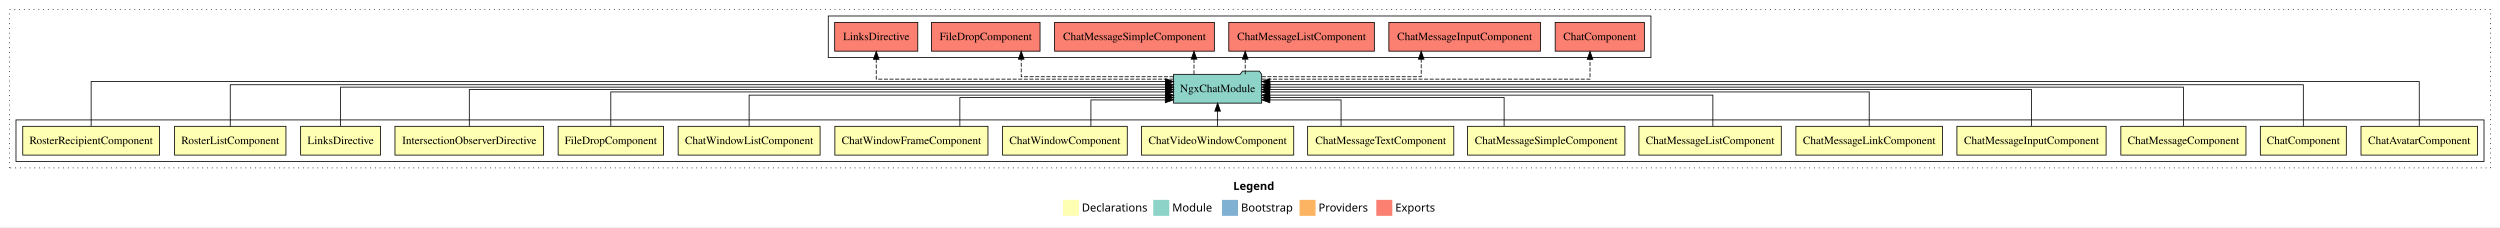
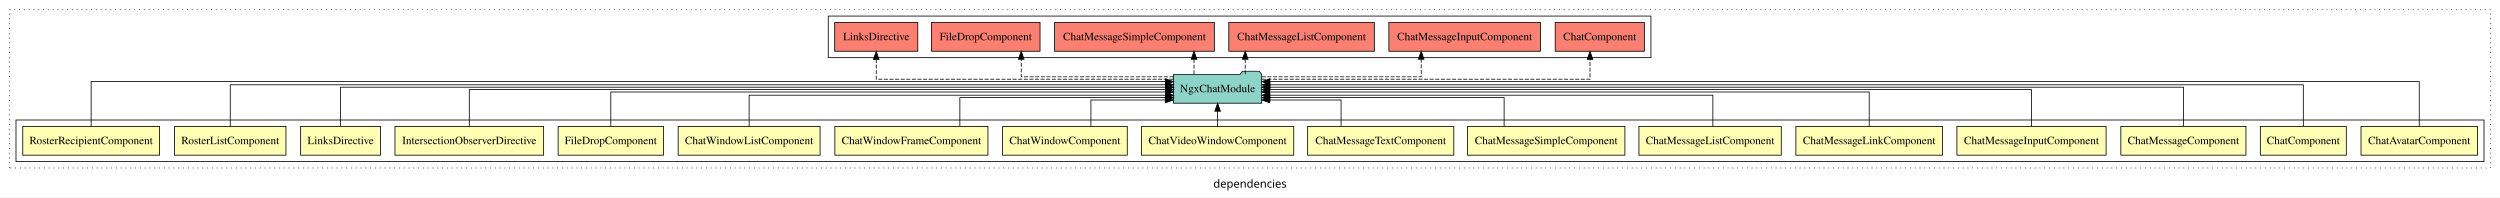
- <svg xmlns="http://www.w3.org/2000/svg" width="3127pt" height="284pt" viewBox="0.00 0.00 3127.00 284.00">
-   <g id="graph0" class="graph" transform="scale(1 1) rotate(0) translate(4 280)">
-     <polygon fill="#ffffff" stroke="transparent" points="-4,4 -4,-280 3123,-280 3123,4 -4,4" />
-     <text text-anchor="start" x="1538.509" y="-42.4" font-family="sans-serif" font-weight="bold" font-size="14.00" fill="#000000">Legend</text>
-     <polygon fill="#ffffb3" stroke="transparent" points="1325.5,-10 1325.5,-30 1345.5,-30 1345.5,-10 1325.5,-10" />
-     <text text-anchor="start" x="1349.129" y="-15.4" font-family="sans-serif" font-size="14.00" fill="#000000">  Declarations</text>
-     <polygon fill="#8dd3c7" stroke="transparent" points="1438.5,-10 1438.5,-30 1458.5,-30 1458.5,-10 1438.5,-10" />
-     <text text-anchor="start" x="1462.225" y="-15.4" font-family="sans-serif" font-size="14.00" fill="#000000">  Module</text>
-     <polygon fill="#80b1d3" stroke="transparent" points="1524.5,-10 1524.5,-30 1544.5,-30 1544.5,-10 1524.5,-10" />
-     <text text-anchor="start" x="1548.281" y="-15.4" font-family="sans-serif" font-size="14.00" fill="#000000">  Bootstrap</text>
-     <polygon fill="#fdb462" stroke="transparent" points="1621.5,-10 1621.5,-30 1641.5,-30 1641.5,-10 1621.5,-10" />
-     <text text-anchor="start" x="1645.173" y="-15.4" font-family="sans-serif" font-size="14.00" fill="#000000">  Providers</text>
-     <polygon fill="#fb8072" stroke="transparent" points="1717.5,-10 1717.5,-30 1737.5,-30 1737.5,-10 1717.5,-10" />
-     <text text-anchor="start" x="1741.226" y="-15.4" font-family="sans-serif" font-size="14.00" fill="#000000">  Exports</text>
+ <svg xmlns="http://www.w3.org/2000/svg" width="3127pt" height="247pt" viewBox="0.00 0.00 3127.00 246.80">
+   <g id="graph0" class="graph" transform="scale(1 1) rotate(0) translate(4 242.8)">
+     <polygon fill="white" stroke="transparent" points="-4,4 -4,-242.8 3123,-242.8 3123,4 -4,4" />
+     <text text-anchor="middle" x="1559.5" y="-8.2" font-family="sans-serif" font-size="14.00">dependencies</text>
    <g id="clust1" class="cluster">
-       <polygon fill="none" stroke="#000000" stroke-dasharray="1,5" points="8,-70 8,-268 3111,-268 3111,-70 8,-70" />
+       <polygon fill="none" stroke="black" stroke-dasharray="1,5" points="8,-32.8 8,-230.8 3111,-230.8 3111,-32.8 8,-32.8" />
    </g>
    <g id="clust2" class="cluster">
-       <polygon fill="none" stroke="#000000" points="16,-78 16,-130 3103,-130 3103,-78 16,-78" />
+       <polygon fill="none" stroke="black" points="16,-40.8 16,-92.8 3103,-92.8 3103,-40.8 16,-40.8" />
    </g>
    <g id="clust21" class="cluster">
-       <polygon fill="none" stroke="#000000" points="1032,-208 1032,-260 2061,-260 2061,-208 1032,-208" />
+       <polygon fill="none" stroke="black" points="1032,-170.8 1032,-222.8 2061,-222.8 2061,-170.8 1032,-170.8" />
    </g>
    <g id="node1" class="node">
-       <polygon fill="#ffffb3" stroke="#000000" points="3094.861,-122 2949.139,-122 2949.139,-86 3094.861,-86 3094.861,-122" />
-       <text text-anchor="middle" x="3022" y="-99.8" font-family="Times,serif" font-size="14.00" fill="#000000">ChatAvatarComponent</text>
+       <polygon fill="#ffffb3" stroke="black" points="3094.86,-84.8 2949.14,-84.8 2949.14,-48.8 3094.86,-48.8 3094.86,-84.8" />
+       <text text-anchor="middle" x="3022" y="-62.6" font-family="Times,serif" font-size="14.00">ChatAvatarComponent</text>
    </g>
    <g id="node18" class="node">
-       <polygon fill="#8dd3c7" stroke="#000000" points="1574.098,-187 1571.098,-191 1550.098,-191 1547.098,-187 1463.902,-187 1463.902,-151 1574.098,-151 1574.098,-187" />
-       <text text-anchor="middle" x="1519" y="-164.8" font-family="Times,serif" font-size="14.00" fill="#000000">NgxChatModule</text>
+       <polygon fill="#8dd3c7" stroke="black" points="1574.1,-149.8 1571.1,-153.8 1550.1,-153.8 1547.1,-149.8 1463.9,-149.8 1463.9,-113.8 1574.1,-113.8 1574.1,-149.8" />
+       <text text-anchor="middle" x="1519" y="-127.6" font-family="Times,serif" font-size="14.00">NgxChatModule</text>
    </g>
    <g id="edge1" class="edge">
-       <path fill="none" stroke="#000000" d="M3022,-122.292C3022,-144.206 3022,-178 3022,-178 3022,-178 1584.275,-178 1584.275,-178" />
-       <polygon fill="#000000" stroke="#000000" points="1584.275,-174.5 1574.275,-178 1584.275,-181.5 1584.275,-174.5" />
+       <path fill="none" stroke="black" d="M3022,-85.09C3022,-107.01 3022,-140.8 3022,-140.8 3022,-140.8 1584.28,-140.8 1584.28,-140.8" />
+       <polygon fill="black" stroke="black" points="1584.28,-137.3 1574.28,-140.8 1584.28,-144.3 1584.28,-137.3" />
    </g>
    <g id="node2" class="node">
-       <polygon fill="#ffffb3" stroke="#000000" points="2930.774,-122 2823.226,-122 2823.226,-86 2930.774,-86 2930.774,-122" />
-       <text text-anchor="middle" x="2877" y="-99.8" font-family="Times,serif" font-size="14.00" fill="#000000">ChatComponent</text>
+       <polygon fill="#ffffb3" stroke="black" points="2930.77,-84.8 2823.23,-84.8 2823.23,-48.8 2930.77,-48.8 2930.77,-84.8" />
+       <text text-anchor="middle" x="2877" y="-62.6" font-family="Times,serif" font-size="14.00">ChatComponent</text>
    </g>
    <g id="edge2" class="edge">
-       <path fill="none" stroke="#000000" d="M2877,-122.027C2877,-142.767 2877,-174 2877,-174 2877,-174 1584.341,-174 1584.341,-174" />
-       <polygon fill="#000000" stroke="#000000" points="1584.341,-170.5 1574.341,-174 1584.341,-177.5 1584.341,-170.5" />
+       <path fill="none" stroke="black" d="M2877,-84.83C2877,-105.57 2877,-136.8 2877,-136.8 2877,-136.8 1584.34,-136.8 1584.34,-136.8" />
+       <polygon fill="black" stroke="black" points="1584.34,-133.3 1574.34,-136.8 1584.34,-140.3 1584.34,-133.3" />
    </g>
    <g id="node3" class="node">
-       <polygon fill="#ffffb3" stroke="#000000" points="2805.252,-122 2648.748,-122 2648.748,-86 2805.252,-86 2805.252,-122" />
-       <text text-anchor="middle" x="2727" y="-99.8" font-family="Times,serif" font-size="14.00" fill="#000000">ChatMessageComponent</text>
+       <polygon fill="#ffffb3" stroke="black" points="2805.25,-84.8 2648.75,-84.8 2648.75,-48.8 2805.25,-48.8 2805.25,-84.8" />
+       <text text-anchor="middle" x="2727" y="-62.6" font-family="Times,serif" font-size="14.00">ChatMessageComponent</text>
    </g>
    <g id="edge3" class="edge">
-       <path fill="none" stroke="#000000" d="M2727,-122.308C2727,-142.145 2727,-171 2727,-171 2727,-171 1584.442,-171 1584.442,-171" />
-       <polygon fill="#000000" stroke="#000000" points="1584.442,-167.5 1574.442,-171 1584.442,-174.5 1584.442,-167.5" />
+       <path fill="none" stroke="black" d="M2727,-85.11C2727,-104.95 2727,-133.8 2727,-133.8 2727,-133.8 1584.44,-133.8 1584.44,-133.8" />
+       <polygon fill="black" stroke="black" points="1584.44,-130.3 1574.44,-133.8 1584.44,-137.3 1584.44,-130.3" />
    </g>
    <g id="node4" class="node">
-       <polygon fill="#ffffb3" stroke="#000000" points="2630.303,-122 2443.697,-122 2443.697,-86 2630.303,-86 2630.303,-122" />
-       <text text-anchor="middle" x="2537" y="-99.8" font-family="Times,serif" font-size="14.00" fill="#000000">ChatMessageInputComponent</text>
+       <polygon fill="#ffffb3" stroke="black" points="2630.3,-84.8 2443.7,-84.8 2443.7,-48.8 2630.3,-48.8 2630.3,-84.8" />
+       <text text-anchor="middle" x="2537" y="-62.6" font-family="Times,serif" font-size="14.00">ChatMessageInputComponent</text>
    </g>
    <g id="edge4" class="edge">
-       <path fill="none" stroke="#000000" d="M2537,-122.169C2537,-141.09 2537,-168 2537,-168 2537,-168 1584.093,-168 1584.093,-168" />
-       <polygon fill="#000000" stroke="#000000" points="1584.093,-164.5 1574.093,-168 1584.093,-171.5 1584.093,-164.5" />
+       <path fill="none" stroke="black" d="M2537,-84.97C2537,-103.89 2537,-130.8 2537,-130.8 2537,-130.8 1584.09,-130.8 1584.09,-130.8" />
+       <polygon fill="black" stroke="black" points="1584.09,-127.3 1574.09,-130.8 1584.09,-134.3 1584.09,-127.3" />
    </g>
    <g id="node5" class="node">
-       <polygon fill="#ffffb3" stroke="#000000" points="2425.695,-122 2242.305,-122 2242.305,-86 2425.695,-86 2425.695,-122" />
-       <text text-anchor="middle" x="2334" y="-99.8" font-family="Times,serif" font-size="14.00" fill="#000000">ChatMessageLinkComponent</text>
+       <polygon fill="#ffffb3" stroke="black" points="2425.7,-84.8 2242.3,-84.8 2242.3,-48.8 2425.7,-48.8 2425.7,-84.8" />
+       <text text-anchor="middle" x="2334" y="-62.6" font-family="Times,serif" font-size="14.00">ChatMessageLinkComponent</text>
    </g>
    <g id="edge5" class="edge">
-       <path fill="none" stroke="#000000" d="M2334,-122.302C2334,-140.27 2334,-165 2334,-165 2334,-165 1584.058,-165 1584.058,-165" />
-       <polygon fill="#000000" stroke="#000000" points="1584.058,-161.5 1574.058,-165 1584.058,-168.5 1584.058,-161.5" />
+       <path fill="none" stroke="black" d="M2334,-85.1C2334,-103.07 2334,-127.8 2334,-127.8 2334,-127.8 1584.06,-127.8 1584.06,-127.8" />
+       <polygon fill="black" stroke="black" points="1584.06,-124.3 1574.06,-127.8 1584.06,-131.3 1584.06,-124.3" />
    </g>
    <g id="node6" class="node">
-       <polygon fill="#ffffb3" stroke="#000000" points="2224.031,-122 2045.969,-122 2045.969,-86 2224.031,-86 2224.031,-122" />
-       <text text-anchor="middle" x="2135" y="-99.8" font-family="Times,serif" font-size="14.00" fill="#000000">ChatMessageListComponent</text>
+       <polygon fill="#ffffb3" stroke="black" points="2224.03,-84.8 2045.97,-84.8 2045.97,-48.8 2224.03,-48.8 2224.03,-84.8" />
+       <text text-anchor="middle" x="2135" y="-62.6" font-family="Times,serif" font-size="14.00">ChatMessageListComponent</text>
    </g>
    <g id="edge6" class="edge">
-       <path fill="none" stroke="#000000" d="M2138.451,-122.035C2138.451,-138.734 2138.451,-161 2138.451,-161 2138.451,-161 1584.244,-161 1584.244,-161" />
-       <polygon fill="#000000" stroke="#000000" points="1584.245,-157.5 1574.244,-161 1584.244,-164.5 1584.245,-157.5" />
+       <path fill="none" stroke="black" d="M2138.45,-84.84C2138.45,-101.53 2138.45,-123.8 2138.45,-123.8 2138.45,-123.8 1584.24,-123.8 1584.24,-123.8" />
+       <polygon fill="black" stroke="black" points="1584.24,-120.3 1574.24,-123.8 1584.24,-127.3 1584.24,-120.3" />
    </g>
    <g id="node7" class="node">
-       <polygon fill="#ffffb3" stroke="#000000" points="2028.421,-122 1831.579,-122 1831.579,-86 2028.421,-86 2028.421,-122" />
-       <text text-anchor="middle" x="1930" y="-99.8" font-family="Times,serif" font-size="14.00" fill="#000000">ChatMessageSimpleComponent</text>
+       <polygon fill="#ffffb3" stroke="black" points="2028.42,-84.8 1831.58,-84.8 1831.58,-48.8 2028.42,-48.8 2028.42,-84.8" />
+       <text text-anchor="middle" x="1930" y="-62.6" font-family="Times,serif" font-size="14.00">ChatMessageSimpleComponent</text>
    </g>
    <g id="edge7" class="edge">
-       <path fill="none" stroke="#000000" d="M1877.346,-122.282C1877.346,-137.948 1877.346,-158 1877.346,-158 1877.346,-158 1584.206,-158 1584.206,-158" />
-       <polygon fill="#000000" stroke="#000000" points="1584.206,-154.5 1574.206,-158 1584.206,-161.5 1584.206,-154.5" />
+       <path fill="none" stroke="black" d="M1877.35,-85.08C1877.35,-100.75 1877.35,-120.8 1877.35,-120.8 1877.35,-120.8 1584.21,-120.8 1584.21,-120.8" />
+       <polygon fill="black" stroke="black" points="1584.21,-117.3 1574.21,-120.8 1584.21,-124.3 1584.21,-117.3" />
    </g>
    <g id="node8" class="node">
-       <polygon fill="#ffffb3" stroke="#000000" points="1814.41,-122 1631.59,-122 1631.59,-86 1814.41,-86 1814.41,-122" />
-       <text text-anchor="middle" x="1723" y="-99.8" font-family="Times,serif" font-size="14.00" fill="#000000">ChatMessageTextComponent</text>
+       <polygon fill="#ffffb3" stroke="black" points="1814.41,-84.8 1631.59,-84.8 1631.59,-48.8 1814.41,-48.8 1814.41,-84.8" />
+       <text text-anchor="middle" x="1723" y="-62.6" font-family="Times,serif" font-size="14.00">ChatMessageTextComponent</text>
    </g>
    <g id="edge8" class="edge">
-       <path fill="none" stroke="#000000" d="M1673.405,-122.124C1673.405,-136.783 1673.405,-155 1673.405,-155 1673.405,-155 1584.308,-155 1584.308,-155" />
-       <polygon fill="#000000" stroke="#000000" points="1584.308,-151.5 1574.308,-155 1584.308,-158.5 1584.308,-151.5" />
+       <path fill="none" stroke="black" d="M1673.41,-84.92C1673.41,-99.58 1673.41,-117.8 1673.41,-117.8 1673.41,-117.8 1584.31,-117.8 1584.31,-117.8" />
+       <polygon fill="black" stroke="black" points="1584.31,-114.3 1574.31,-117.8 1584.31,-121.3 1584.31,-114.3" />
    </g>
    <g id="node9" class="node">
-       <polygon fill="#ffffb3" stroke="#000000" points="1614.198,-122 1423.802,-122 1423.802,-86 1614.198,-86 1614.198,-122" />
-       <text text-anchor="middle" x="1519" y="-99.8" font-family="Times,serif" font-size="14.00" fill="#000000">ChatVideoWindowComponent</text>
+       <polygon fill="#ffffb3" stroke="black" points="1614.2,-84.8 1423.8,-84.8 1423.8,-48.8 1614.2,-48.8 1614.2,-84.8" />
+       <text text-anchor="middle" x="1519" y="-62.6" font-family="Times,serif" font-size="14.00">ChatVideoWindowComponent</text>
    </g>
    <g id="edge9" class="edge">
-       <path fill="none" stroke="#000000" d="M1519,-122.106C1519,-122.106 1519,-140.991 1519,-140.991" />
-       <polygon fill="#000000" stroke="#000000" points="1515.5,-140.991 1519,-150.991 1522.5,-140.991 1515.5,-140.991" />
+       <path fill="none" stroke="black" d="M1519,-84.91C1519,-84.91 1519,-103.79 1519,-103.79" />
+       <polygon fill="black" stroke="black" points="1515.5,-103.79 1519,-113.79 1522.5,-103.79 1515.5,-103.79" />
    </g>
    <g id="node10" class="node">
-       <polygon fill="#ffffb3" stroke="#000000" points="1405.986,-122 1250.014,-122 1250.014,-86 1405.986,-86 1405.986,-122" />
-       <text text-anchor="middle" x="1328" y="-99.8" font-family="Times,serif" font-size="14.00" fill="#000000">ChatWindowComponent</text>
+       <polygon fill="#ffffb3" stroke="black" points="1405.99,-84.8 1250.01,-84.8 1250.01,-48.8 1405.99,-48.8 1405.99,-84.8" />
+       <text text-anchor="middle" x="1328" y="-62.6" font-family="Times,serif" font-size="14.00">ChatWindowComponent</text>
    </g>
    <g id="edge10" class="edge">
-       <path fill="none" stroke="#000000" d="M1360.516,-122.124C1360.516,-136.783 1360.516,-155 1360.516,-155 1360.516,-155 1453.57,-155 1453.57,-155" />
-       <polygon fill="#000000" stroke="#000000" points="1453.57,-158.5 1463.57,-155 1453.57,-151.5 1453.57,-158.5" />
+       <path fill="none" stroke="black" d="M1360.52,-84.92C1360.52,-99.58 1360.52,-117.8 1360.52,-117.8 1360.52,-117.8 1453.57,-117.8 1453.57,-117.8" />
+       <polygon fill="black" stroke="black" points="1453.57,-121.3 1463.57,-117.8 1453.57,-114.3 1453.57,-121.3" />
    </g>
    <g id="node11" class="node">
-       <polygon fill="#ffffb3" stroke="#000000" points="1231.749,-122 1040.251,-122 1040.251,-86 1231.749,-86 1231.749,-122" />
-       <text text-anchor="middle" x="1136" y="-99.8" font-family="Times,serif" font-size="14.00" fill="#000000">ChatWindowFrameComponent</text>
+       <polygon fill="#ffffb3" stroke="black" points="1231.75,-84.8 1040.25,-84.8 1040.25,-48.8 1231.75,-48.8 1231.75,-84.8" />
+       <text text-anchor="middle" x="1136" y="-62.6" font-family="Times,serif" font-size="14.00">ChatWindowFrameComponent</text>
    </g>
    <g id="edge11" class="edge">
-       <path fill="none" stroke="#000000" d="M1196.593,-122.282C1196.593,-137.948 1196.593,-158 1196.593,-158 1196.593,-158 1453.943,-158 1453.943,-158" />
-       <polygon fill="#000000" stroke="#000000" points="1453.943,-161.5 1463.943,-158 1453.943,-154.5 1453.943,-161.5" />
+       <path fill="none" stroke="black" d="M1196.59,-85.08C1196.59,-100.75 1196.59,-120.8 1196.59,-120.8 1196.59,-120.8 1453.94,-120.8 1453.94,-120.8" />
+       <polygon fill="black" stroke="black" points="1453.94,-124.3 1463.94,-120.8 1453.94,-117.3 1453.94,-124.3" />
    </g>
    <g id="node12" class="node">
-       <polygon fill="#ffffb3" stroke="#000000" points="1021.765,-122 844.235,-122 844.235,-86 1021.765,-86 1021.765,-122" />
-       <text text-anchor="middle" x="933" y="-99.8" font-family="Times,serif" font-size="14.00" fill="#000000">ChatWindowListComponent</text>
+       <polygon fill="#ffffb3" stroke="black" points="1021.76,-84.8 844.24,-84.8 844.24,-48.8 1021.76,-48.8 1021.76,-84.8" />
+       <text text-anchor="middle" x="933" y="-62.6" font-family="Times,serif" font-size="14.00">ChatWindowListComponent</text>
    </g>
    <g id="edge12" class="edge">
-       <path fill="none" stroke="#000000" d="M933,-122.035C933,-138.734 933,-161 933,-161 933,-161 1453.87,-161 1453.87,-161" />
-       <polygon fill="#000000" stroke="#000000" points="1453.871,-164.5 1463.87,-161 1453.87,-157.5 1453.871,-164.5" />
+       <path fill="none" stroke="black" d="M933,-84.84C933,-101.53 933,-123.8 933,-123.8 933,-123.8 1453.87,-123.8 1453.87,-123.8" />
+       <polygon fill="black" stroke="black" points="1453.87,-127.3 1463.87,-123.8 1453.87,-120.3 1453.87,-127.3" />
    </g>
    <g id="node13" class="node">
-       <polygon fill="#ffffb3" stroke="#000000" points="825.878,-122 694.122,-122 694.122,-86 825.878,-86 825.878,-122" />
-       <text text-anchor="middle" x="760" y="-99.8" font-family="Times,serif" font-size="14.00" fill="#000000">FileDropComponent</text>
+       <polygon fill="#ffffb3" stroke="black" points="825.88,-84.8 694.12,-84.8 694.12,-48.8 825.88,-48.8 825.88,-84.8" />
+       <text text-anchor="middle" x="760" y="-62.6" font-family="Times,serif" font-size="14.00">FileDropComponent</text>
    </g>
    <g id="edge13" class="edge">
-       <path fill="none" stroke="#000000" d="M760,-122.302C760,-140.27 760,-165 760,-165 760,-165 1453.803,-165 1453.803,-165" />
-       <polygon fill="#000000" stroke="#000000" points="1453.803,-168.5 1463.803,-165 1453.803,-161.5 1453.803,-168.5" />
+       <path fill="none" stroke="black" d="M760,-85.1C760,-103.07 760,-127.8 760,-127.8 760,-127.8 1453.8,-127.8 1453.8,-127.8" />
+       <polygon fill="black" stroke="black" points="1453.8,-131.3 1463.8,-127.8 1453.8,-124.3 1453.8,-131.3" />
    </g>
    <g id="node14" class="node">
-       <polygon fill="#ffffb3" stroke="#000000" points="675.966,-122 490.034,-122 490.034,-86 675.966,-86 675.966,-122" />
-       <text text-anchor="middle" x="583" y="-99.8" font-family="Times,serif" font-size="14.00" fill="#000000">IntersectionObserverDirective</text>
+       <polygon fill="#ffffb3" stroke="black" points="675.97,-84.8 490.03,-84.8 490.03,-48.8 675.97,-48.8 675.97,-84.8" />
+       <text text-anchor="middle" x="583" y="-62.6" font-family="Times,serif" font-size="14.00">IntersectionObserverDirective</text>
    </g>
    <g id="edge14" class="edge">
-       <path fill="none" stroke="#000000" d="M583,-122.169C583,-141.09 583,-168 583,-168 583,-168 1453.943,-168 1453.943,-168" />
-       <polygon fill="#000000" stroke="#000000" points="1453.943,-171.5 1463.943,-168 1453.943,-164.5 1453.943,-171.5" />
+       <path fill="none" stroke="black" d="M583,-84.97C583,-103.89 583,-130.8 583,-130.8 583,-130.8 1453.94,-130.8 1453.94,-130.8" />
+       <polygon fill="black" stroke="black" points="1453.94,-134.3 1463.94,-130.8 1453.94,-127.3 1453.94,-134.3" />
    </g>
    <g id="node15" class="node">
-       <polygon fill="#ffffb3" stroke="#000000" points="471.971,-122 372.029,-122 372.029,-86 471.971,-86 471.971,-122" />
-       <text text-anchor="middle" x="422" y="-99.8" font-family="Times,serif" font-size="14.00" fill="#000000">LinksDirective</text>
+       <polygon fill="#ffffb3" stroke="black" points="471.97,-84.8 372.03,-84.8 372.03,-48.8 471.97,-48.8 471.97,-84.8" />
+       <text text-anchor="middle" x="422" y="-62.6" font-family="Times,serif" font-size="14.00">LinksDirective</text>
    </g>
    <g id="edge15" class="edge">
-       <path fill="none" stroke="#000000" d="M422,-122.308C422,-142.145 422,-171 422,-171 422,-171 1453.848,-171 1453.848,-171" />
-       <polygon fill="#000000" stroke="#000000" points="1453.848,-174.5 1463.848,-171 1453.848,-167.5 1453.848,-174.5" />
+       <path fill="none" stroke="black" d="M422,-85.11C422,-104.95 422,-133.8 422,-133.8 422,-133.8 1453.85,-133.8 1453.85,-133.8" />
+       <polygon fill="black" stroke="black" points="1453.85,-137.3 1463.85,-133.8 1453.85,-130.3 1453.85,-137.3" />
    </g>
    <g id="node16" class="node">
-       <polygon fill="#ffffb3" stroke="#000000" points="353.658,-122 214.342,-122 214.342,-86 353.658,-86 353.658,-122" />
-       <text text-anchor="middle" x="284" y="-99.8" font-family="Times,serif" font-size="14.00" fill="#000000">RosterListComponent</text>
+       <polygon fill="#ffffb3" stroke="black" points="353.66,-84.8 214.34,-84.8 214.34,-48.8 353.66,-48.8 353.66,-84.8" />
+       <text text-anchor="middle" x="284" y="-62.6" font-family="Times,serif" font-size="14.00">RosterListComponent</text>
    </g>
    <g id="edge16" class="edge">
-       <path fill="none" stroke="#000000" d="M284,-122.027C284,-142.767 284,-174 284,-174 284,-174 1453.938,-174 1453.938,-174" />
-       <polygon fill="#000000" stroke="#000000" points="1453.938,-177.5 1463.938,-174 1453.938,-170.5 1453.938,-177.5" />
+       <path fill="none" stroke="black" d="M284,-84.83C284,-105.57 284,-136.8 284,-136.8 284,-136.8 1453.94,-136.8 1453.94,-136.8" />
+       <polygon fill="black" stroke="black" points="1453.94,-140.3 1463.94,-136.8 1453.94,-133.3 1453.94,-140.3" />
    </g>
    <g id="node17" class="node">
-       <polygon fill="#ffffb3" stroke="#000000" points="195.532,-122 24.468,-122 24.468,-86 195.532,-86 195.532,-122" />
-       <text text-anchor="middle" x="110" y="-99.8" font-family="Times,serif" font-size="14.00" fill="#000000">RosterRecipientComponent</text>
+       <polygon fill="#ffffb3" stroke="black" points="195.53,-84.8 24.47,-84.8 24.47,-48.8 195.53,-48.8 195.53,-84.8" />
+       <text text-anchor="middle" x="110" y="-62.6" font-family="Times,serif" font-size="14.00">RosterRecipientComponent</text>
    </g>
    <g id="edge17" class="edge">
-       <path fill="none" stroke="#000000" d="M110,-122.292C110,-144.206 110,-178 110,-178 110,-178 1453.765,-178 1453.765,-178" />
-       <polygon fill="#000000" stroke="#000000" points="1453.766,-181.5 1463.765,-178 1453.765,-174.5 1453.766,-181.5" />
+       <path fill="none" stroke="black" d="M110,-85.09C110,-107.01 110,-140.8 110,-140.8 110,-140.8 1453.77,-140.8 1453.77,-140.8" />
+       <polygon fill="black" stroke="black" points="1453.77,-144.3 1463.77,-140.8 1453.77,-137.3 1453.77,-144.3" />
    </g>
    <g id="node19" class="node">
-       <polygon fill="#fb8072" stroke="#000000" points="2052.774,-252 1941.226,-252 1941.226,-216 2052.774,-216 2052.774,-252" />
-       <text text-anchor="middle" x="1997" y="-229.8" font-family="Times,serif" font-size="14.00" fill="#000000">ChatComponent </text>
+       <polygon fill="#fb8072" stroke="black" points="2052.77,-214.8 1941.23,-214.8 1941.23,-178.8 2052.77,-178.8 2052.77,-214.8" />
+       <text text-anchor="middle" x="1997" y="-192.6" font-family="Times,serif" font-size="14.00">ChatComponent </text>
    </g>
    <g id="edge18" class="edge">
-       <path fill="none" stroke="#000000" stroke-dasharray="5,2" d="M1574.261,-181C1697.643,-181 1984.787,-181 1984.787,-181 1984.787,-181 1984.787,-205.76 1984.787,-205.76" />
-       <polygon fill="#000000" stroke="#000000" points="1981.287,-205.76 1984.787,-215.76 1988.287,-205.76 1981.287,-205.76" />
+       <path fill="none" stroke="black" stroke-dasharray="5,2" d="M1574.26,-143.8C1697.64,-143.8 1984.79,-143.8 1984.79,-143.8 1984.79,-143.8 1984.79,-168.56 1984.79,-168.56" />
+       <polygon fill="black" stroke="black" points="1981.29,-168.56 1984.79,-178.56 1988.29,-168.56 1981.29,-168.56" />
    </g>
    <g id="node20" class="node">
-       <polygon fill="#fb8072" stroke="#000000" points="1922.803,-252 1733.197,-252 1733.197,-216 1922.803,-216 1922.803,-252" />
-       <text text-anchor="middle" x="1828" y="-229.8" font-family="Times,serif" font-size="14.00" fill="#000000">ChatMessageInputComponent </text>
+       <polygon fill="#fb8072" stroke="black" points="1922.8,-214.8 1733.2,-214.8 1733.2,-178.8 1922.8,-178.8 1922.8,-214.8" />
+       <text text-anchor="middle" x="1828" y="-192.6" font-family="Times,serif" font-size="14.00">ChatMessageInputComponent </text>
    </g>
    <g id="edge19" class="edge">
-       <path fill="none" stroke="#000000" stroke-dasharray="5,2" d="M1574.256,-184C1649.151,-184 1773.652,-184 1773.652,-184 1773.652,-184 1773.652,-205.949 1773.652,-205.949" />
-       <polygon fill="#000000" stroke="#000000" points="1770.152,-205.949 1773.652,-215.949 1777.152,-205.949 1770.152,-205.949" />
+       <path fill="none" stroke="black" stroke-dasharray="5,2" d="M1574.26,-146.8C1649.15,-146.8 1773.65,-146.8 1773.65,-146.8 1773.65,-146.8 1773.65,-168.75 1773.65,-168.75" />
+       <polygon fill="black" stroke="black" points="1770.15,-168.75 1773.65,-178.75 1777.15,-168.75 1770.15,-168.75" />
    </g>
    <g id="node21" class="node">
-       <polygon fill="#fb8072" stroke="#000000" points="1715.03,-252 1532.97,-252 1532.97,-216 1715.03,-216 1715.03,-252" />
-       <text text-anchor="middle" x="1624" y="-229.8" font-family="Times,serif" font-size="14.00" fill="#000000">ChatMessageListComponent </text>
+       <polygon fill="#fb8072" stroke="black" points="1715.03,-214.8 1532.97,-214.8 1532.97,-178.8 1715.03,-178.8 1715.03,-214.8" />
+       <text text-anchor="middle" x="1624" y="-192.6" font-family="Times,serif" font-size="14.00">ChatMessageListComponent </text>
    </g>
    <g id="edge20" class="edge">
-       <path fill="none" stroke="#000000" stroke-dasharray="5,2" d="M1553.517,-187.106C1553.517,-187.106 1553.517,-205.991 1553.517,-205.991" />
-       <polygon fill="#000000" stroke="#000000" points="1550.017,-205.991 1553.517,-215.991 1557.017,-205.991 1550.017,-205.991" />
+       <path fill="none" stroke="black" stroke-dasharray="5,2" d="M1553.52,-149.91C1553.52,-149.91 1553.52,-168.79 1553.52,-168.79" />
+       <polygon fill="black" stroke="black" points="1550.02,-168.79 1553.52,-178.79 1557.02,-168.79 1550.02,-168.79" />
    </g>
    <g id="node22" class="node">
-       <polygon fill="#fb8072" stroke="#000000" points="1514.921,-252 1315.079,-252 1315.079,-216 1514.921,-216 1514.921,-252" />
-       <text text-anchor="middle" x="1415" y="-229.8" font-family="Times,serif" font-size="14.00" fill="#000000">ChatMessageSimpleComponent </text>
+       <polygon fill="#fb8072" stroke="black" points="1514.92,-214.8 1315.08,-214.8 1315.08,-178.8 1514.92,-178.8 1514.92,-214.8" />
+       <text text-anchor="middle" x="1415" y="-192.6" font-family="Times,serif" font-size="14.00">ChatMessageSimpleComponent </text>
    </g>
    <g id="edge21" class="edge">
-       <path fill="none" stroke="#000000" stroke-dasharray="5,2" d="M1489.456,-187.106C1489.456,-187.106 1489.456,-205.991 1489.456,-205.991" />
-       <polygon fill="#000000" stroke="#000000" points="1485.956,-205.991 1489.456,-215.991 1492.956,-205.991 1485.956,-205.991" />
+       <path fill="none" stroke="black" stroke-dasharray="5,2" d="M1489.46,-149.91C1489.46,-149.91 1489.46,-168.79 1489.46,-168.79" />
+       <polygon fill="black" stroke="black" points="1485.96,-168.79 1489.46,-178.79 1492.96,-168.79 1485.96,-168.79" />
    </g>
    <g id="node23" class="node">
-       <polygon fill="#fb8072" stroke="#000000" points="1296.879,-252 1161.121,-252 1161.121,-216 1296.879,-216 1296.879,-252" />
-       <text text-anchor="middle" x="1229" y="-229.8" font-family="Times,serif" font-size="14.00" fill="#000000">FileDropComponent </text>
+       <polygon fill="#fb8072" stroke="black" points="1296.88,-214.8 1161.12,-214.8 1161.12,-178.8 1296.88,-178.8 1296.88,-214.8" />
+       <text text-anchor="middle" x="1229" y="-192.6" font-family="Times,serif" font-size="14.00">FileDropComponent </text>
    </g>
    <g id="edge22" class="edge">
-       <path fill="none" stroke="#000000" stroke-dasharray="5,2" d="M1463.871,-184C1391.445,-184 1273.348,-184 1273.348,-184 1273.348,-184 1273.348,-205.949 1273.348,-205.949" />
-       <polygon fill="#000000" stroke="#000000" points="1269.848,-205.949 1273.348,-215.949 1276.848,-205.949 1269.848,-205.949" />
+       <path fill="none" stroke="black" stroke-dasharray="5,2" d="M1463.87,-146.8C1391.44,-146.8 1273.35,-146.8 1273.35,-146.8 1273.35,-146.8 1273.35,-168.75 1273.35,-168.75" />
+       <polygon fill="black" stroke="black" points="1269.85,-168.75 1273.35,-178.75 1276.85,-168.75 1269.85,-168.75" />
    </g>
    <g id="node24" class="node">
-       <polygon fill="#fb8072" stroke="#000000" points="1143.972,-252 1040.028,-252 1040.028,-216 1143.972,-216 1143.972,-252" />
-       <text text-anchor="middle" x="1092" y="-229.8" font-family="Times,serif" font-size="14.00" fill="#000000">LinksDirective </text>
+       <polygon fill="#fb8072" stroke="black" points="1143.97,-214.8 1040.03,-214.8 1040.03,-178.8 1143.97,-178.8 1143.97,-214.8" />
+       <text text-anchor="middle" x="1092" y="-192.6" font-family="Times,serif" font-size="14.00">LinksDirective </text>
    </g>
    <g id="edge23" class="edge">
-       <path fill="none" stroke="#000000" stroke-dasharray="5,2" d="M1463.615,-181C1348.079,-181 1092,-181 1092,-181 1092,-181 1092,-205.76 1092,-205.76" />
-       <polygon fill="#000000" stroke="#000000" points="1088.5,-205.76 1092,-215.76 1095.5,-205.76 1088.5,-205.76" />
+       <path fill="none" stroke="black" stroke-dasharray="5,2" d="M1463.61,-143.8C1348.08,-143.8 1092,-143.8 1092,-143.8 1092,-143.8 1092,-168.56 1092,-168.56" />
+       <polygon fill="black" stroke="black" points="1088.5,-168.56 1092,-178.56 1095.5,-168.56 1088.5,-168.56" />
    </g>
  </g>
</svg>
